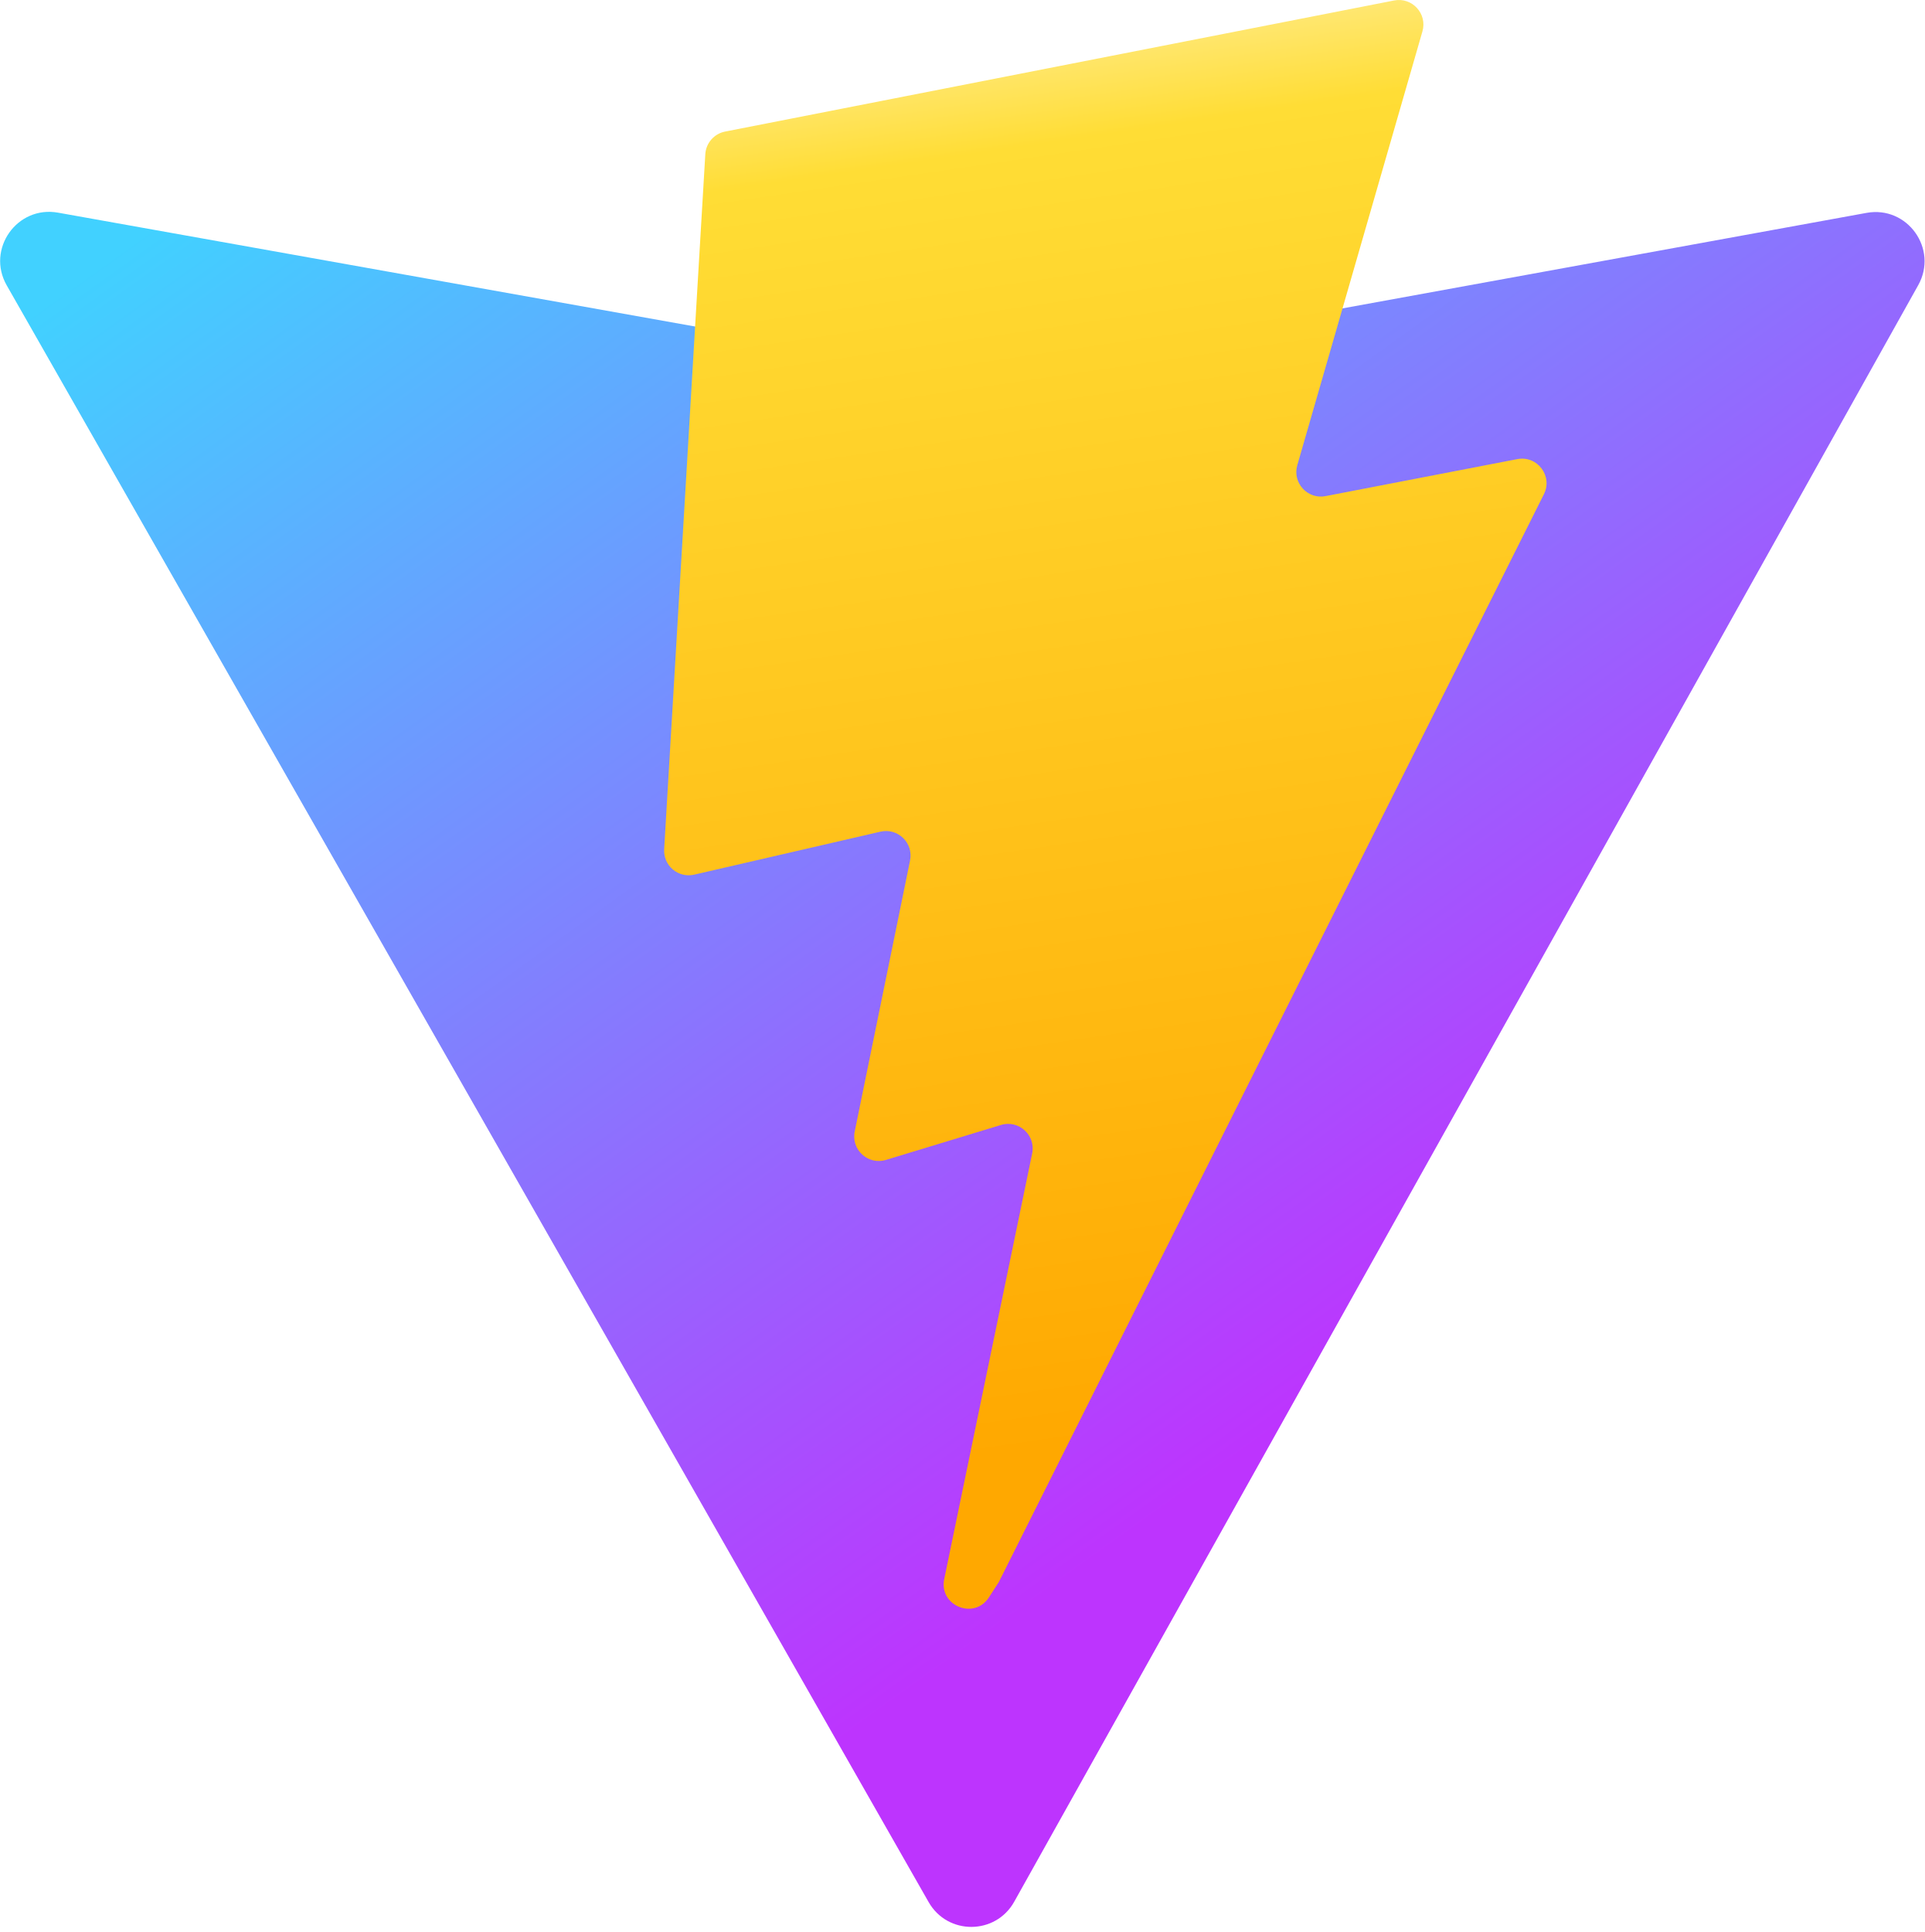
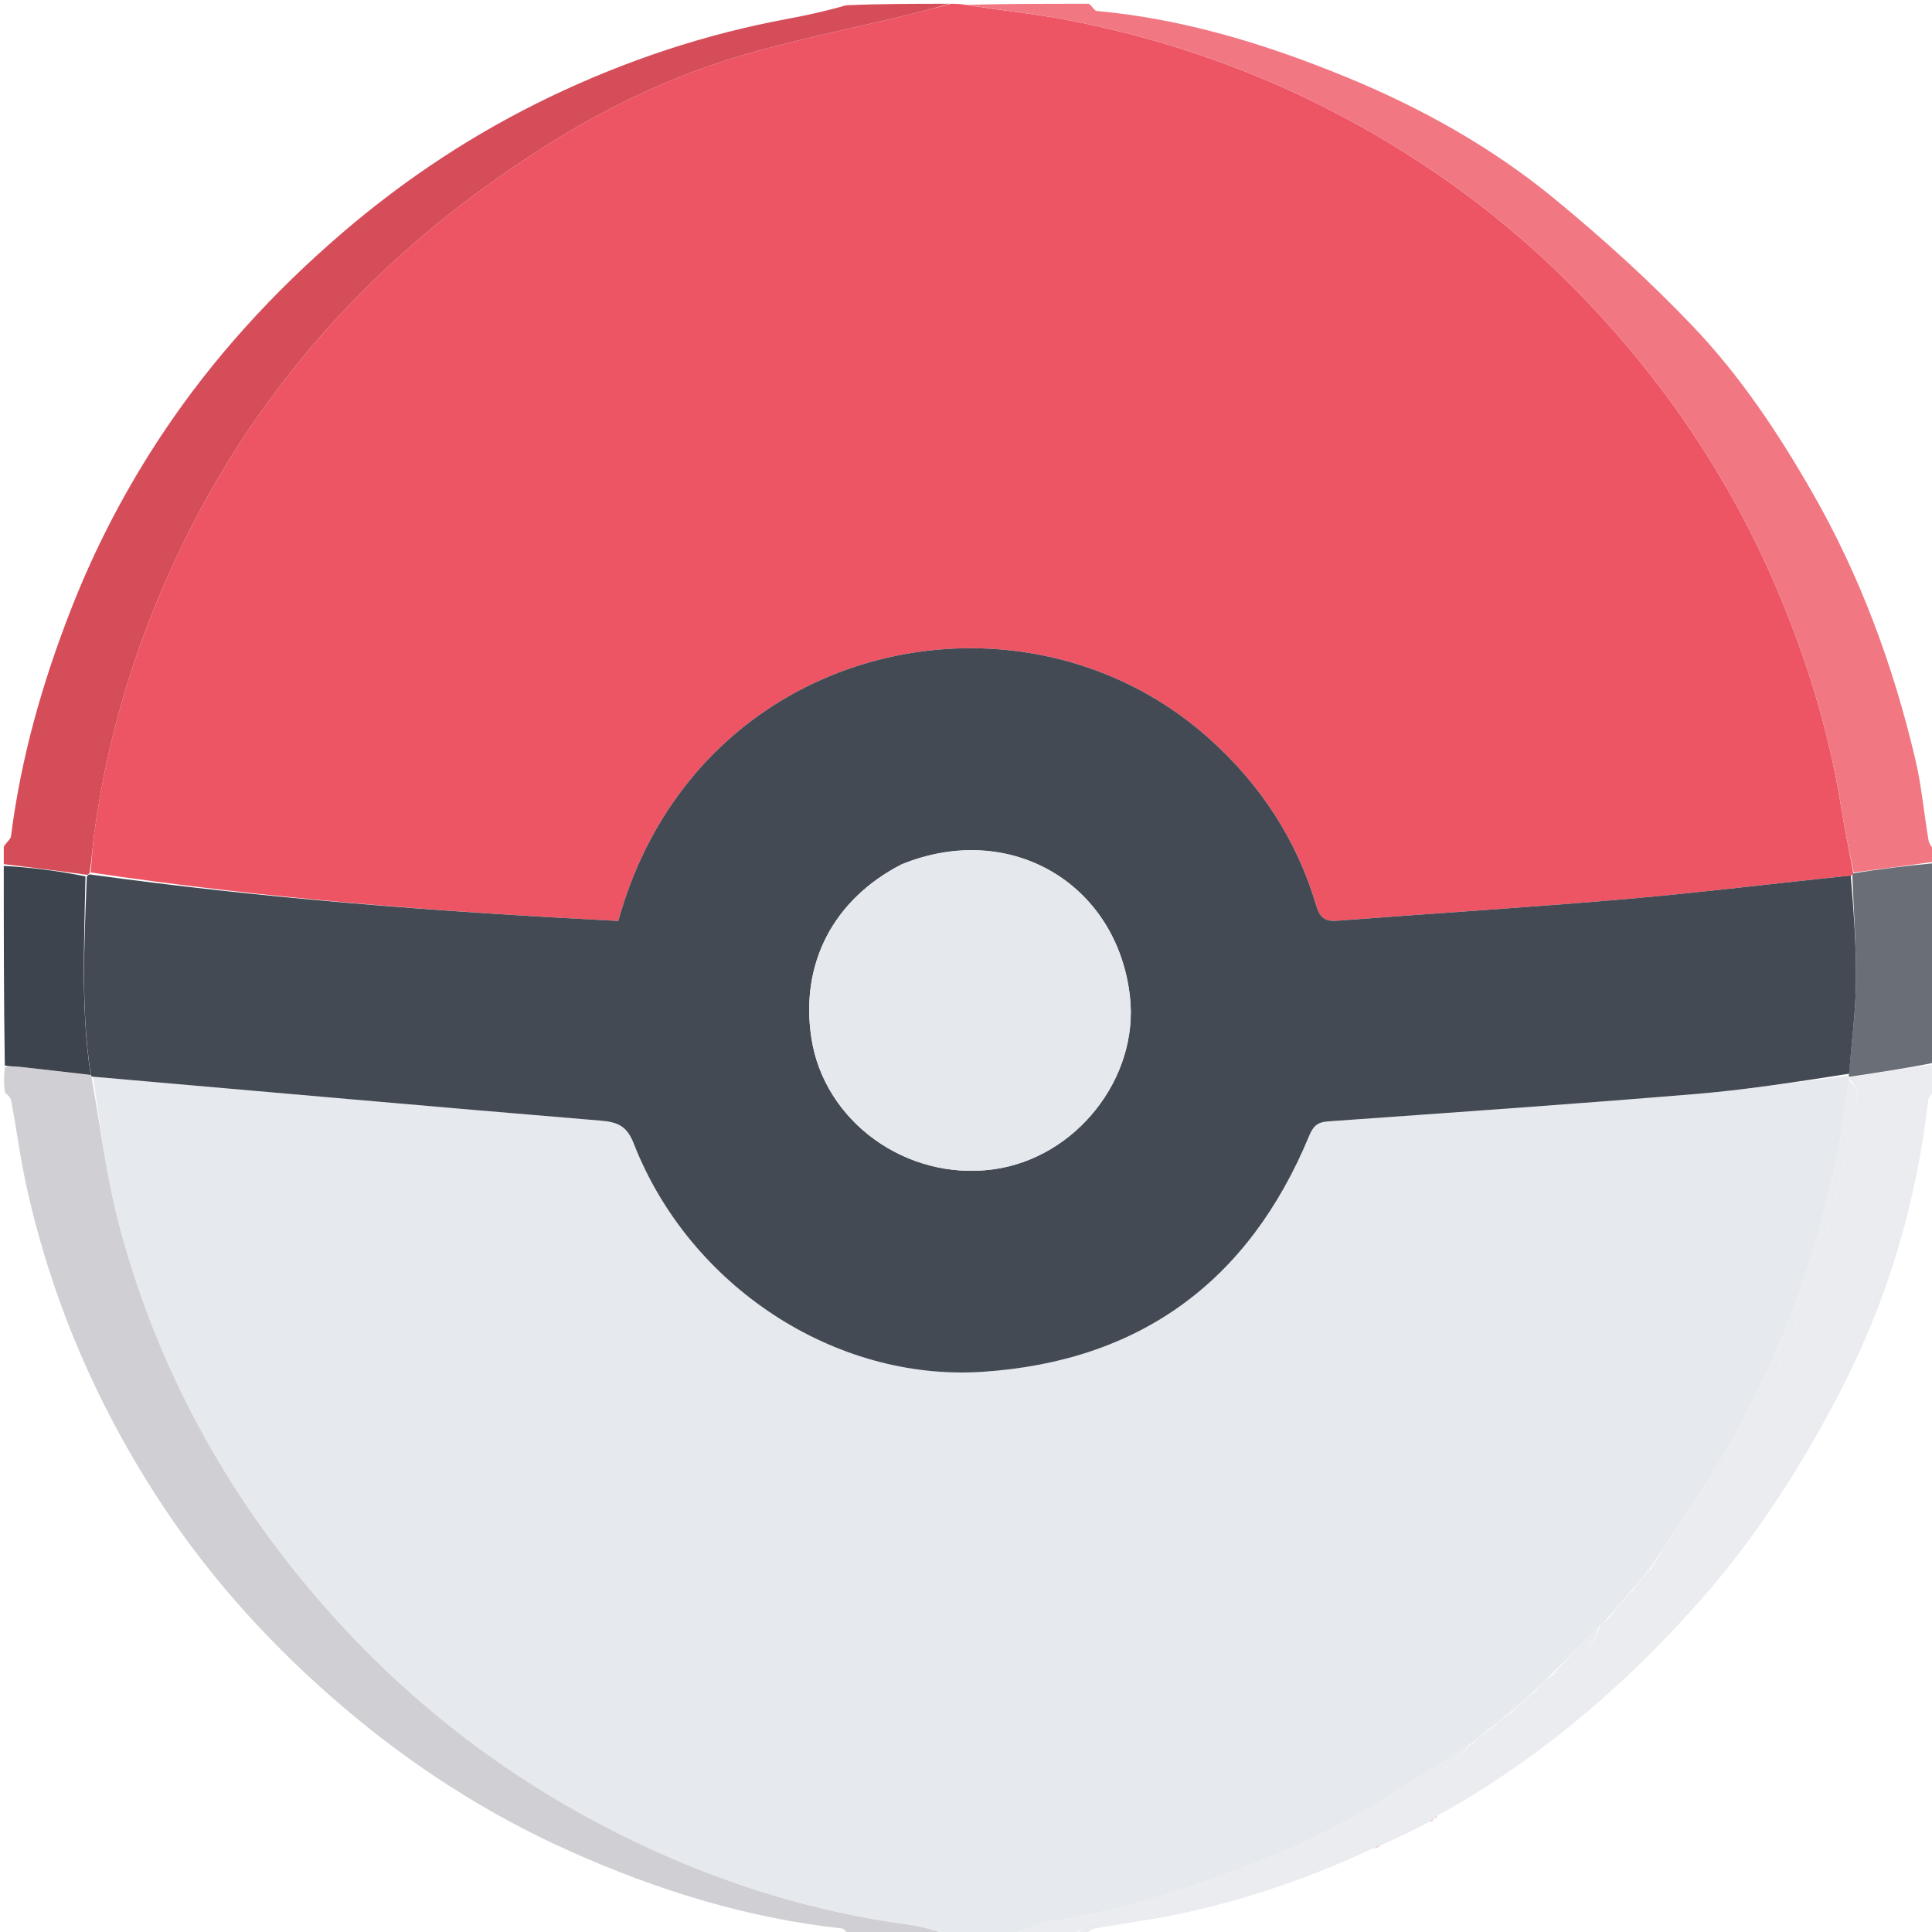
- <svg xmlns="http://www.w3.org/2000/svg" aria-hidden="true" role="img" class="iconify iconify--logos" width="31.88" height="32" preserveAspectRatio="xMidYMid meet" viewBox="0 0 256 257">
-   <defs>
-     <linearGradient id="IconifyId1813088fe1fbc01fb466" x1="-.828%" x2="57.636%" y1="7.652%" y2="78.411%">
-       <stop offset="0%" stop-color="#41D1FF" />
-       <stop offset="100%" stop-color="#BD34FE" />
-     </linearGradient>
-     <linearGradient id="IconifyId1813088fe1fbc01fb467" x1="43.376%" x2="50.316%" y1="2.242%" y2="89.03%">
-       <stop offset="0%" stop-color="#FFEA83" />
-       <stop offset="8.333%" stop-color="#FFDD35" />
-       <stop offset="100%" stop-color="#FFA800" />
-     </linearGradient>
-   </defs>
-   <path fill="url(#IconifyId1813088fe1fbc01fb466)" d="M255.153 37.938L134.897 252.976c-2.483 4.44-8.862 4.466-11.382.048L.875 37.958c-2.746-4.814 1.371-10.646 6.827-9.67l120.385 21.517a6.537 6.537 0 0 0 2.322-.004l117.867-21.483c5.438-.991 9.574 4.796 6.877 9.62Z" />
-   <path fill="url(#IconifyId1813088fe1fbc01fb467)" d="M185.432.063L96.44 17.501a3.268 3.268 0 0 0-2.634 3.014l-5.474 92.456a3.268 3.268 0 0 0 3.997 3.378l24.777-5.718c2.318-.535 4.413 1.507 3.936 3.838l-7.361 36.047c-.495 2.426 1.782 4.5 4.151 3.78l15.304-4.649c2.372-.72 4.652 1.36 4.15 3.788l-11.698 56.621c-.732 3.542 3.979 5.473 5.943 2.437l1.313-2.028l72.516-144.72c1.215-2.423-.88-5.186-3.54-4.672l-25.505 4.922c-2.396.462-4.435-1.77-3.759-4.114l16.646-57.705c.677-2.35-1.37-4.583-3.769-4.113Z" />
+ <svg xmlns="http://www.w3.org/2000/svg" version="1.1" id="Layer_1" x="0px" y="0px" width="100%" viewBox="0 0 512 512" enable-background="new 0 0 512 512" xml:space="preserve">
+   <path fill="#ED5564" opacity="1" stroke="none" d=" M252,1   C253.067,1 254.134,1 255.89,1.271   C265.588,2.819 274.675,3.699 283.593,5.442   C319.641,12.49 352.798,26.45 382.948,47.532   C401.468,60.483 417.868,75.754 432.288,93.051   C447.464,111.254 459.986,131.197 469.558,152.975   C478.295,172.857 484.711,193.375 488.074,214.849   C488.934,220.337 490.173,225.766 491.141,231.431   C491.044,231.639 490.888,232.074 490.467,232.028   C470.37,234.099 450.722,236.544 431.009,238.252   C405.484,240.463 379.904,242.053 354.355,244.001   C351.139,244.246 349.759,243.182 348.814,239.986   C343.689,222.638 334.137,208.076 320.693,195.947   C279.826,159.074 214.496,165.166 181.031,208.995   C173.042,219.458 167.469,231.076 163.844,244.06   C116.921,241.658 70.349,238.146 24.026,231.205   C24.333,227.483 24.536,224.176 24.976,220.9   C28.57,194.167 36.516,168.731 48.275,144.507   C62.452,115.3 81.713,89.766 105.724,68.006   C115.402,59.236 125.876,51.203 136.677,43.849   C154.738,31.552 174.132,21.47 195.095,15.139   C209.969,10.646 225.298,7.66 240.417,3.976   C244.29,3.033 248.14,1.995 252,1  z" />
+   <path fill="#E6E9ED" opacity="1" stroke="none" d=" M267,513   C261.978,513 256.956,513 251.378,512.618   C247.524,511.508 244.258,510.541 240.923,510.093   C215.7,506.705 191.686,499.255 168.775,488.333   C133.91,471.713 104.286,448.42 79.788,418.448   C57.03,390.604 40.816,359.443 31.6,324.797   C28.17,311.901 26.628,298.504 24.669,285.337   C69.861,289.269 114.602,293.283 159.367,296.997   C163.926,297.376 166.212,298.594 167.951,303.048   C182.652,340.706 221.122,366.12 260.339,363.548   C302.032,360.815 330.925,339.649 346.923,301.043   C347.94,298.587 349.019,297.388 351.83,297.188   C384.367,294.875 416.909,292.615 449.415,289.916   C462.989,288.789 476.479,286.651 489.947,285.098   C489.887,285.222 489.964,285.488 490.003,285.624   C490.042,285.76 490.094,286.039 490.049,286.447   C488.901,293.709 488.068,300.618 486.65,307.406   C479.926,339.602 467.821,369.603 449.576,397.049   C445.379,403.363 441.191,409.683 436.999,416   C437,416 437,416 436.703,416.151   C434.937,418.201 433.468,420.101 431.999,422   C432,422 432,422 431.703,422.151   C429.604,424.534 427.801,426.767 425.736,429.125   C424.982,429.833 424.491,430.416 423.704,431.15   C419.271,435.534 415.135,439.767 410.714,444.142   C409.286,445.523 408.142,446.761 406.659,448.039   C404.212,450.052 402.106,452.026 400,454   C400,454 400,453.999 399.666,454.036   C397.888,455.383 396.444,456.691 395,458   C395,458 395,457.999 394.667,458.037   C392.889,459.383 391.444,460.691 390,461.999   C390,462 389.999,461.999 389.651,462.041   C372.988,473.23 356.426,483.912 338.054,491.51   C318.995,499.393 299.564,505.877 279.115,509.136   C274.976,509.795 271.033,511.68 267,513  z" />
+   <path fill="#D0CFD3" opacity="1" stroke="none" d=" M225.469,513   C224.373,512.327 223.802,511.131 223.11,511.056   C198.028,508.332 174.3,500.956 151.332,490.719   C129.2,480.855 109.118,467.888 90.705,452.178   C72.669,436.79 56.744,419.442 43.629,399.778   C26.301,373.794 13.947,345.467 7.126,314.892   C5.426,307.275 4.413,299.506 3.003,291.822   C2.842,290.945 2.147,290.165 1.35,289.67   C1,287.629 1,285.259 1.277,282.806   C2.676,282.704 3.81,282.56 4.916,282.682   C11.29,283.38 17.657,284.141 24.085,284.99   C24.143,285.1 24.224,285.335 24.224,285.335   C26.628,298.504 28.17,311.901 31.6,324.797   C40.816,359.443 57.03,390.604 79.788,418.448   C104.286,448.42 133.91,471.713 168.775,488.333   C191.686,499.255 215.7,506.705 240.923,510.093   C244.258,510.541 247.524,511.508 250.911,512.618   C242.646,513 234.292,513 225.469,513  z" />
+   <path fill="#D64D5A" opacity="1" stroke="none" d=" M1,224.417   C1.665,223.195 2.813,222.451 2.923,221.575   C5.547,200.799 11.235,180.868 18.852,161.397   C25.296,144.924 33.459,129.325 43.229,114.69   C56.435,94.908 72.399,77.464 90.478,61.913   C107.404,47.355 125.853,35.203 145.945,25.583   C165.978,15.991 186.916,9.026 208.794,4.979   C213.993,4.017 219.158,2.872 224.169,1.406   C233.021,1 242.042,1 251.531,1   C248.14,1.995 244.29,3.033 240.417,3.976   C225.298,7.66 209.969,10.646 195.095,15.139   C174.132,21.47 154.738,31.552 136.677,43.849   C125.876,51.203 115.402,59.236 105.724,68.006   C81.713,89.766 62.452,115.3 48.275,144.507   C36.516,168.731 28.57,194.167 24.976,220.9   C24.536,224.176 24.333,227.483 23.772,231.295   C23.352,231.86 23.178,231.906 22.642,231.784   C15.186,230.744 8.093,229.872 1,229   C1,227.611 1,226.222 1,224.417  z" />
+   <path fill="#F17783" opacity="1" stroke="none" d=" M288.531,1   C289.536,1.66 290.023,2.849 290.614,2.902   C313.487,4.98 335.214,11.615 356.29,20.229   C376.216,28.373 395.073,38.836 411.737,52.508   C424.738,63.175 437.298,74.553 448.875,86.736   C461.326,99.839 471.371,114.94 480.39,130.709   C493.067,152.873 501.759,176.515 507.586,201.255   C509.224,208.208 509.861,215.395 511.035,222.461   C511.21,223.512 511.819,224.491 512.614,225.251   C513,226.067 513,227.133 512.606,228.356   C505.221,229.416 498.229,230.319 491.238,231.223   C490.173,225.766 488.934,220.337 488.074,214.849   C484.711,193.375 478.295,172.857 469.558,152.975   C459.986,131.197 447.464,111.254 432.288,93.051   C417.868,75.754 401.468,60.483 382.948,47.532   C352.798,26.45 319.641,12.49 283.593,5.442   C274.675,3.699 265.588,2.819 256.289,1.271   C266.688,1 277.375,1 288.531,1  z" />
+   <path fill="#EBECF0" opacity="1" stroke="none" d=" M513,288.562   C512.318,289.78 511.126,290.502 511.029,291.349   C507.965,318.239 500.435,343.958 488.128,367.894   C477.912,387.765 465.927,406.7 451.005,423.661   C431.71,445.592 409.99,464.448 384.661,479.069   C383.689,479.63 382.728,480.21 381.182,480.992   C380.406,481.484 380.211,481.767 380.017,482.05   C380.017,482.05 379.998,482.001 379.786,482.055   C379.267,482.25 379.04,482.471 378.891,482.774   C374.87,484.818 370.849,486.863 366.163,488.953   C364.982,489.268 364.467,489.536 363.951,489.805   C347.378,497.544 330.192,503.511 312.287,507.266   C305.039,508.785 297.674,509.743 290.376,511.036   C289.333,511.221 288.369,511.855 287.684,512.641   C287.25,513 286.5,513 285.389,512.617   C286.513,511.186 287.87,509.516 289.499,509.184   C324.222,502.105 355.719,487.692 384.683,467.516   C386.738,466.084 388.24,463.856 389.999,461.999   C389.999,461.999 390,462 390.364,461.994   C392.152,460.658 393.576,459.328 395,457.999   C395,457.999 395,458 395.364,457.994   C397.152,456.658 398.576,455.328 400,453.999   C400,453.999 400,454 400.365,453.994   C402.819,451.991 404.909,449.995 406.999,447.999   C408.142,446.761 409.286,445.523 411.078,444.136   C417.27,441.03 422.009,437.313 424,430.999   C424.491,430.416 424.982,429.833 426.083,429.084   C428.462,426.611 430.231,424.305 432,422   C432,422 432,422 432.349,421.957   C434.132,419.943 435.566,417.971 437,416   C437,416 437,416 437.346,415.958   C438.61,415.246 439.824,414.768 440.405,413.877   C448.091,402.074 456.339,390.575 463.173,378.293   C477.259,352.979 485.794,325.593 490.573,297.098   C491.14,293.719 494.23,289.492 490.094,286.039   C490.094,286.039 490.042,285.76 490.416,285.469   C498.193,284.118 505.597,283.059 513,282   C513,284.042 513,286.083 513,288.562  z" />
+   <path fill="#6A6E76" opacity="1" stroke="none" d=" M513,281.531   C505.597,283.059 498.193,284.118 490.377,285.333   C489.964,285.488 489.887,285.222 489.968,284.678   C490.686,276.224 491.753,268.319 491.85,260.402   C491.964,250.964 491.246,241.517 490.888,232.074   C490.888,232.074 491.044,231.639 491.141,231.431   C498.229,230.319 505.221,229.416 512.606,228.756   C513,246.354 513,263.708 513,281.531  z" />
+   <path fill="#3D444D" opacity="1" stroke="none" d=" M1,229.469   C8.093,229.872 15.186,230.744 22.641,232.256   C22.321,250.244 21.407,267.597 24.026,284.88   C17.657,284.141 11.29,283.38 4.916,282.682   C3.81,282.56 2.676,282.704 1.277,282.362   C1,264.646 1,247.292 1,229.469  z" />
+   <path fill="#EAECF0" opacity="1" stroke="none" d=" M389.651,462.041   C388.24,463.856 386.738,466.084 384.683,467.516   C355.719,487.692 324.222,502.105 289.499,509.184   C287.87,509.516 286.513,511.186 285.014,512.617   C279.312,513 273.624,513 267.468,513   C271.033,511.68 274.976,509.795 279.115,509.136   C299.564,505.877 318.995,499.393 338.054,491.51   C356.426,483.912 372.988,473.23 389.651,462.041  z" />
+   <path fill="#444A54" opacity="1" stroke="none" d=" M24.085,284.99   C21.407,267.597 22.321,250.244 23.004,232.424   C23.178,231.906 23.352,231.86 23.779,231.725   C70.349,238.146 116.921,241.658 163.844,244.06   C167.469,231.076 173.042,219.458 181.031,208.995   C214.496,165.166 279.826,159.074 320.693,195.947   C334.137,208.076 343.689,222.638 348.814,239.986   C349.759,243.182 351.139,244.246 354.355,244.001   C379.904,242.053 405.484,240.463 431.009,238.252   C450.722,236.544 470.37,234.099 490.467,232.028   C491.246,241.517 491.964,250.964 491.85,260.402   C491.753,268.319 490.686,276.224 490.028,284.554   C476.479,286.651 462.989,288.789 449.415,289.916   C416.909,292.615 384.367,294.875 351.83,297.188   C349.019,297.388 347.94,298.587 346.923,301.043   C330.925,339.649 302.032,360.815 260.339,363.548   C221.122,366.12 182.652,340.706 167.951,303.048   C166.212,298.594 163.926,297.376 159.367,296.997   C114.602,293.283 69.861,289.269 24.669,285.337   C24.224,285.335 24.143,285.1 24.085,284.99  M238.772,229.132   C220.824,238.43 212.081,255.267 214.999,274.915   C218.305,297.171 240.155,313.014 263.23,309.888   C285.149,306.918 301.93,285.641 299.431,263.987   C295.975,234.031 267.599,217.399 238.772,229.132  z" />
+   <path fill="#EAECF0" opacity="1" stroke="none" d=" M490.049,286.447   C494.23,289.492 491.14,293.719 490.573,297.098   C485.794,325.593 477.259,352.979 463.173,378.293   C456.339,390.575 448.091,402.074 440.405,413.877   C439.824,414.768 438.61,415.246 437.345,415.958   C441.191,409.683 445.379,403.363 449.576,397.049   C467.821,369.603 479.926,339.602 486.65,307.406   C488.068,300.618 488.901,293.709 490.049,286.447  z" />
+   <path fill="#EAECF0" opacity="1" stroke="none" d=" M423.704,431.15   C422.009,437.313 417.27,441.03 411.363,443.994   C415.135,439.767 419.271,435.534 423.704,431.15  z" />
+   <path fill="#EAECF0" opacity="1" stroke="none" d=" M431.703,422.151   C430.231,424.305 428.462,426.611 426.346,428.958   C427.801,426.767 429.604,424.534 431.703,422.151  z" />
+   <path fill="#EAECF0" opacity="1" stroke="none" d=" M406.659,448.039   C404.909,449.995 402.819,451.991 400.365,453.994   C402.106,452.026 404.212,450.052 406.659,448.039  z" />
+   <path fill="#EAECF0" opacity="1" stroke="none" d=" M436.703,416.151   C435.566,417.971 434.132,419.943 432.348,421.957   C433.468,420.101 434.937,418.201 436.703,416.151  z" />
+   <path fill="#EAECF0" opacity="1" stroke="none" d=" M399.666,454.037   C398.576,455.328 397.152,456.658 395.364,457.994   C396.444,456.691 397.888,455.383 399.666,454.037  z" />
+   <path fill="#EAECF0" opacity="1" stroke="none" d=" M394.667,458.037   C393.576,459.328 392.152,460.658 390.364,461.993   C391.444,460.691 392.889,459.383 394.667,458.037  z" />
+   <path fill="#ECC4CB" opacity="1" stroke="none" d=" M364.277,489.884   C364.467,489.536 364.982,489.268 365.8,488.998   C365.603,489.318 365.103,489.64 364.277,489.884  z" />
+   <path fill="#ECC4CB" opacity="1" stroke="none" d=" M380.275,481.984   C380.211,481.767 380.406,481.484 380.855,481.127   C380.916,481.341 380.724,481.63 380.275,481.984  z" />
+   <path fill="#ECC4CB" opacity="1" stroke="none" d=" M379.168,482.851   C379.04,482.471 379.267,482.25 379.81,482.065   C379.846,482.323 379.646,482.625 379.168,482.851  z" />
+   <path fill="#E5E8EC" opacity="1" stroke="none" d=" M239.126,228.989   C267.599,217.399 295.975,234.031 299.431,263.987   C301.93,285.641 285.149,306.918 263.23,309.888   C240.155,313.014 218.305,297.171 214.999,274.915   C212.081,255.267 220.824,238.43 239.126,228.989  z" />
</svg>
